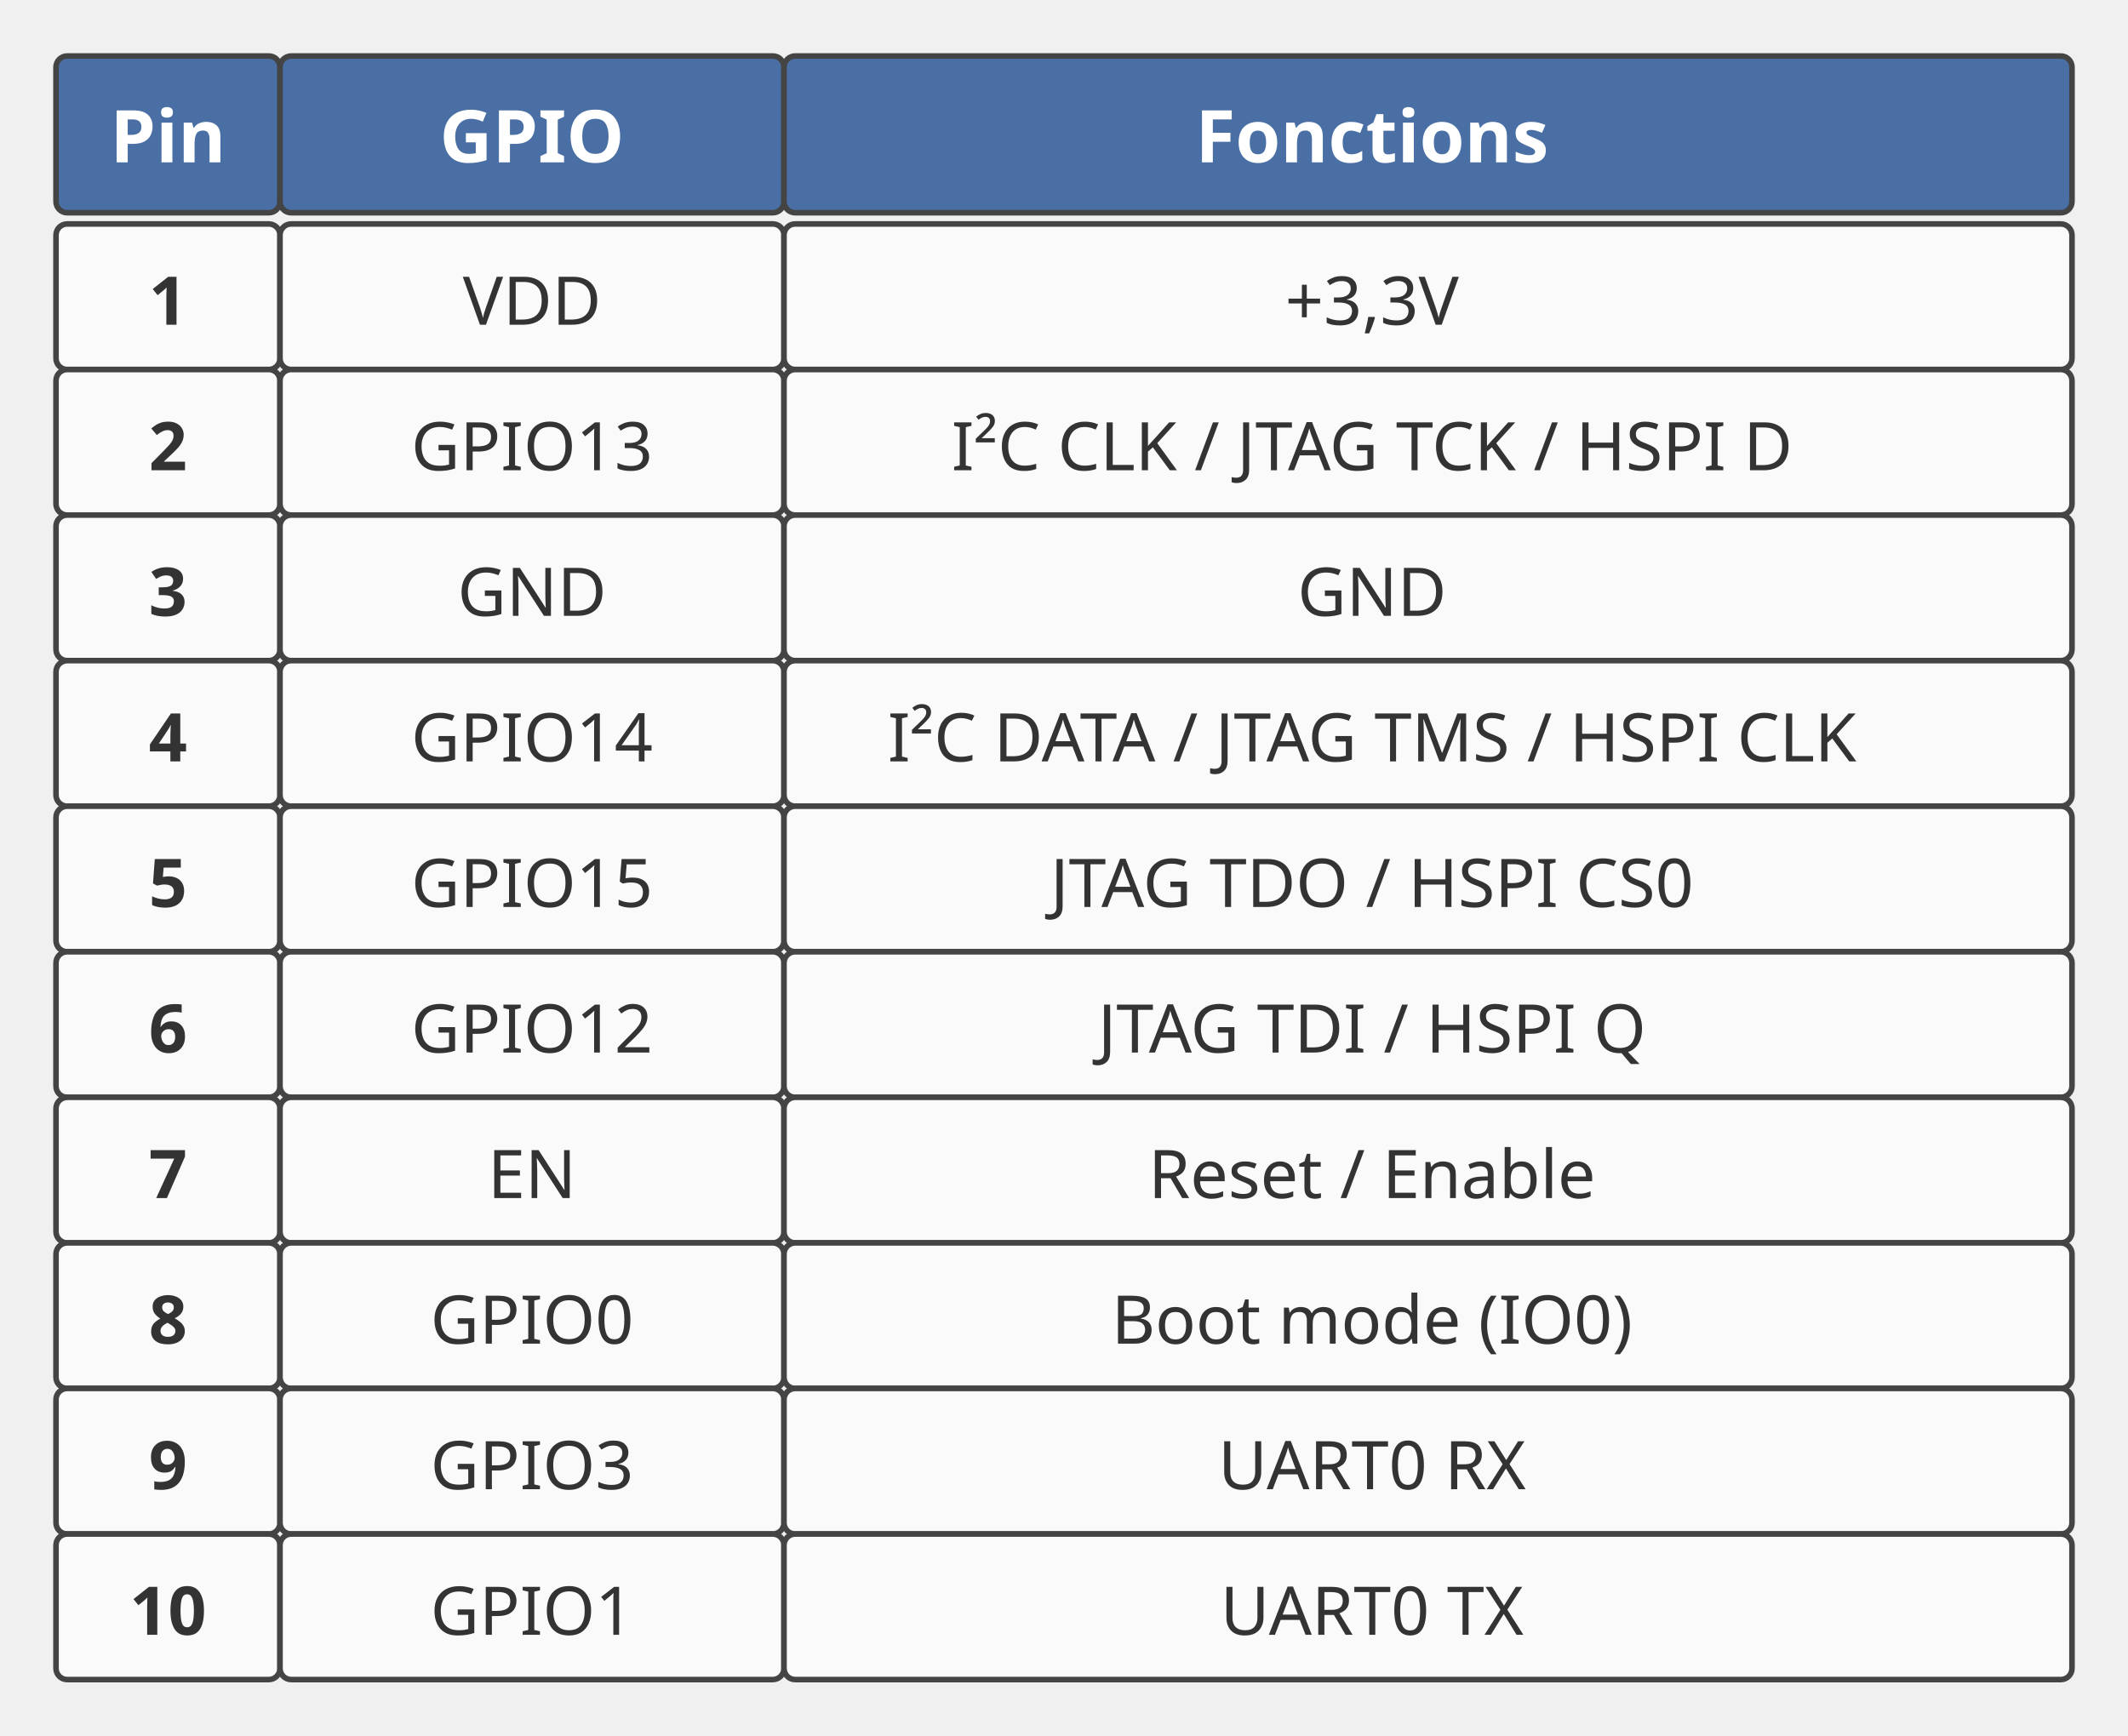
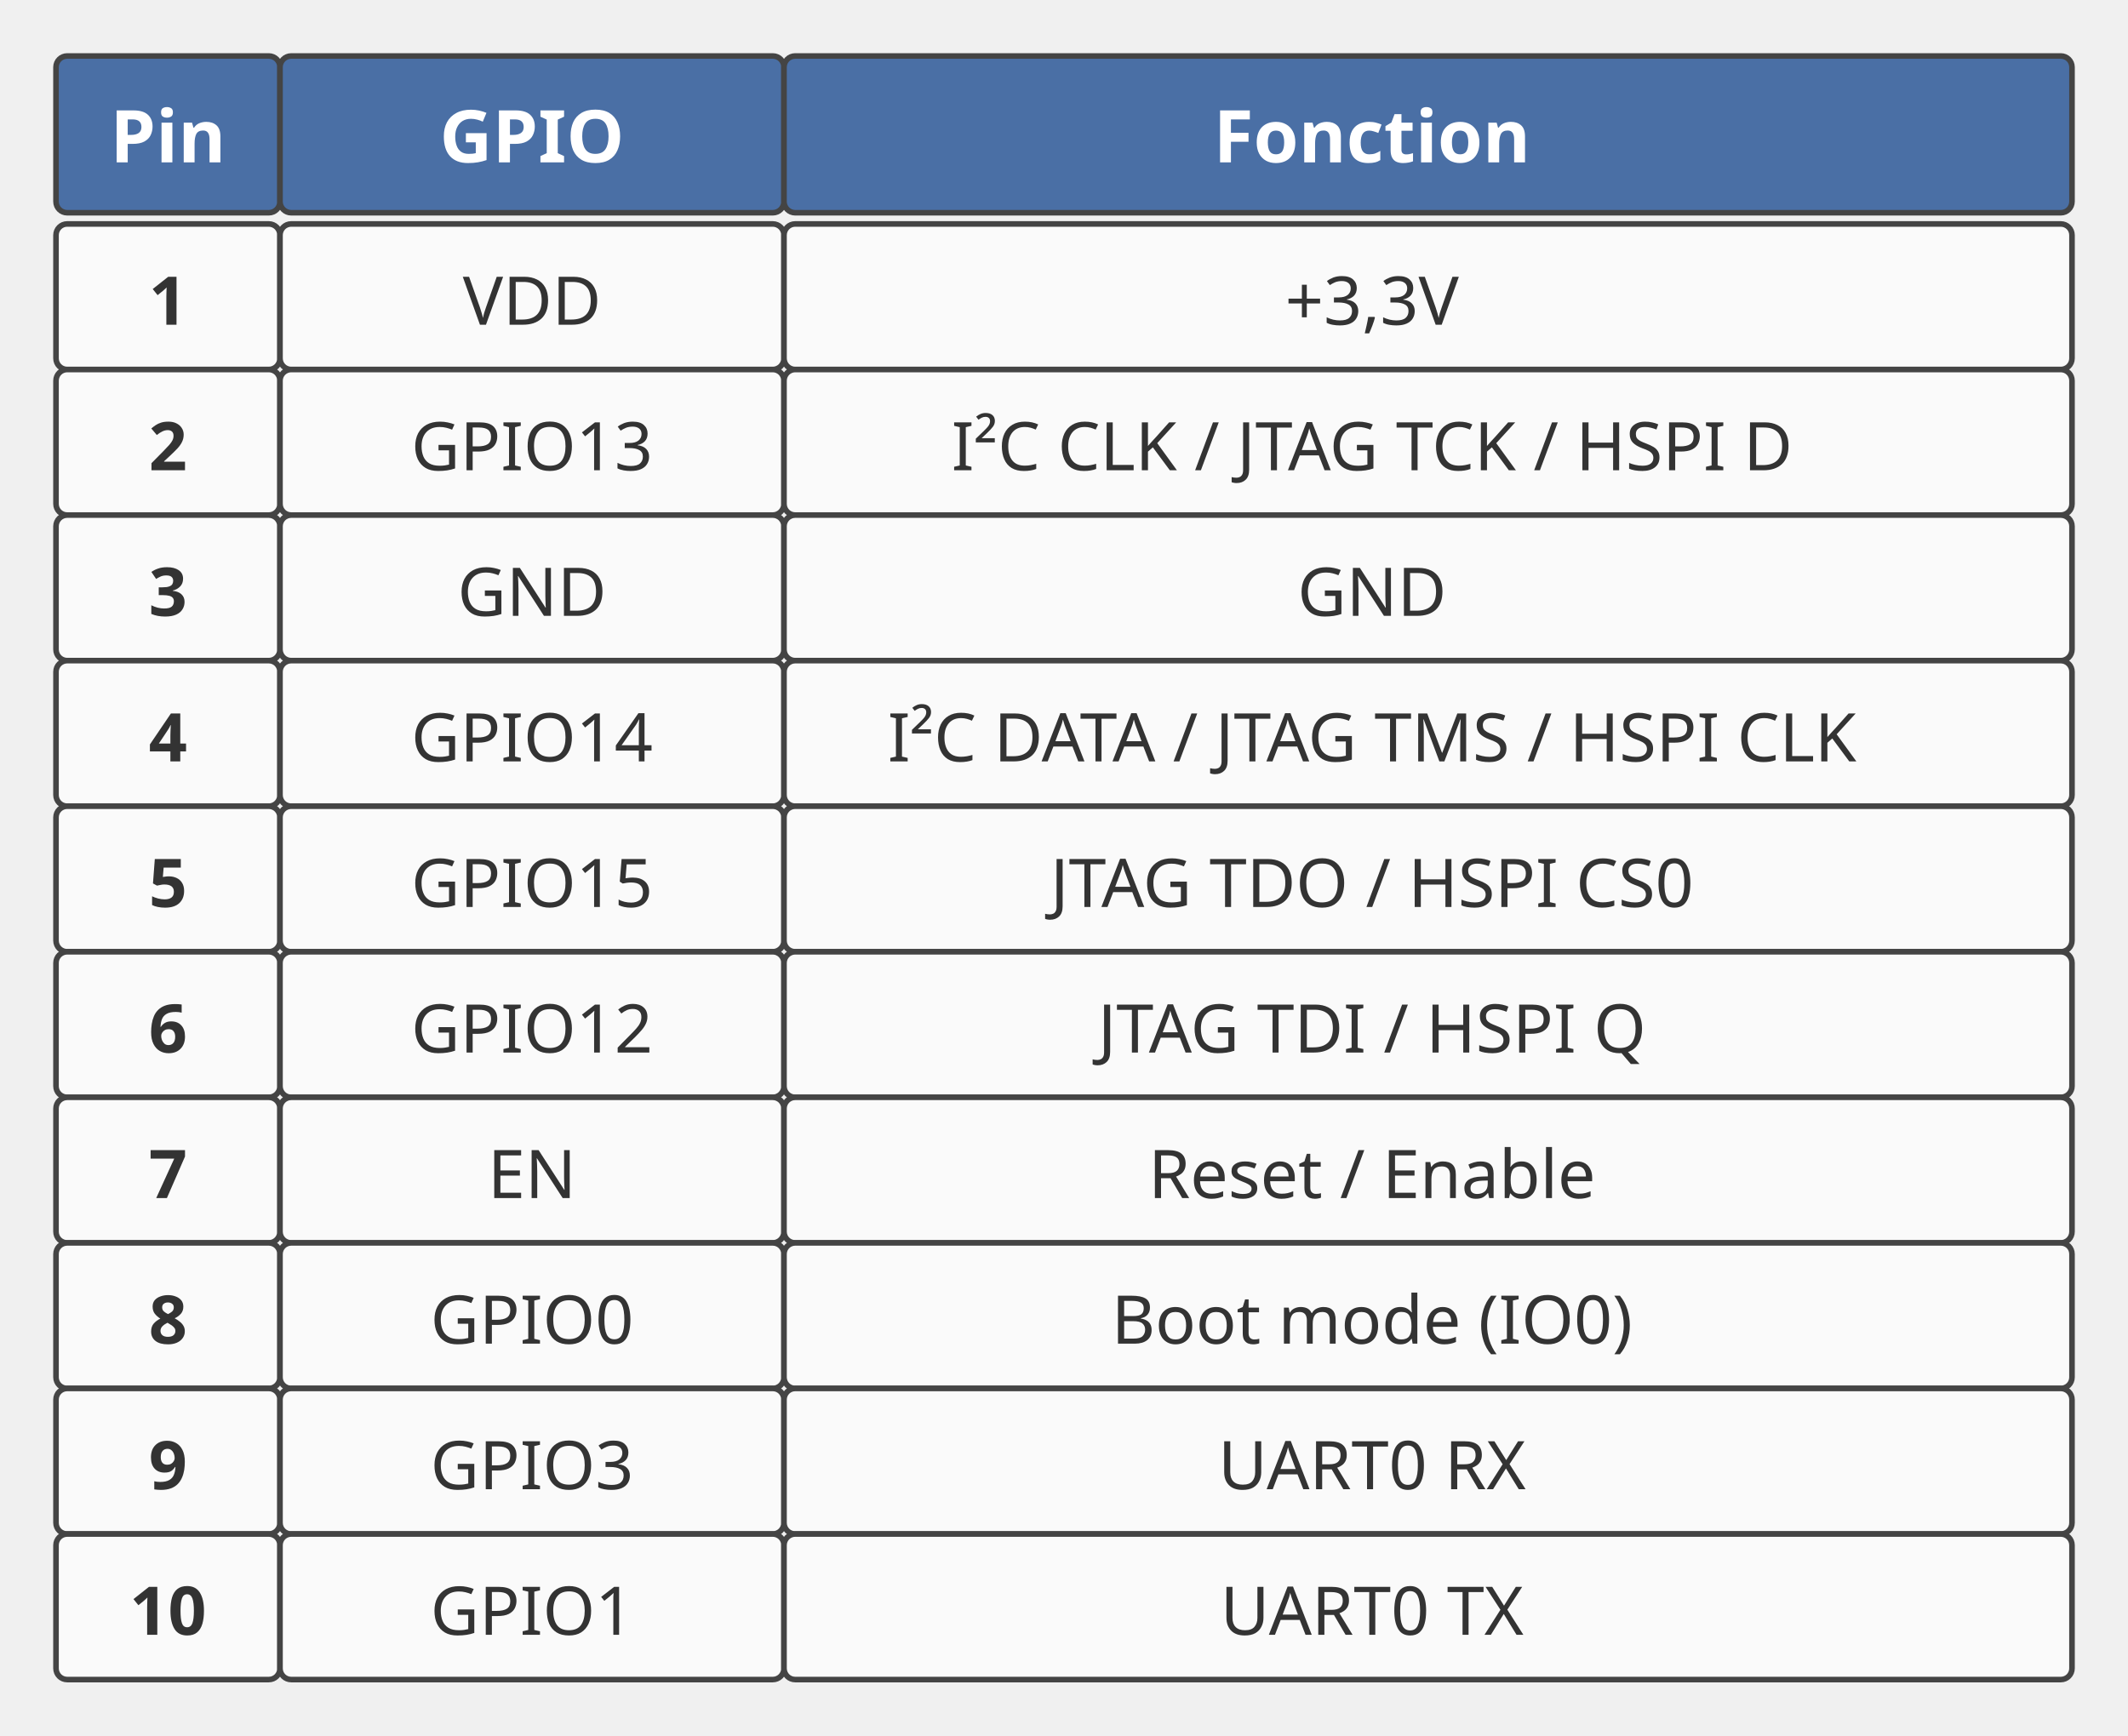
<svg xmlns="http://www.w3.org/2000/svg" width="380" height="310">
  <style>
    .header { font: bold 13px sans-serif; fill: #fff; }
    .cell { font: 12px sans-serif; fill: #333; }
    .pin { font: bold 12px sans-serif; fill: #333; }
    .box { stroke: #444; fill: #fafafa; rx: 2; }
    .headbox { stroke: #444; fill: #4a6fa5; rx: 2; }
  </style>
  <rect x="10" y="10" width="40" height="28" class="headbox" />
  <text x="30" y="29" text-anchor="middle" class="header">Pin</text>
  <rect x="50" y="10" width="90" height="28" class="headbox" />
  <text x="95" y="29" text-anchor="middle" class="header">GPIO</text>
  <rect x="140" y="10" width="230" height="28" class="headbox" />
-   <text x="245" y="29" text-anchor="middle" class="header">Fonctions</text>
+   <text x="245" y="29" text-anchor="middle" class="header">Fonction</text>
  <rect x="10" y="40" width="40" height="26" class="box" />
  <text x="30" y="58" text-anchor="middle" class="pin">1</text>
  <rect x="50" y="40" width="90" height="26" class="box" />
  <text x="95" y="58" text-anchor="middle" class="cell">VDD</text>
  <rect x="140" y="40" width="230" height="26" class="box" />
  <text x="245" y="58" text-anchor="middle" class="cell">+3,3V</text>
  <rect x="10" y="66" width="40" height="26" class="box" />
  <text x="30" y="84" text-anchor="middle" class="pin">2</text>
  <rect x="50" y="66" width="90" height="26" class="box" />
  <text x="95" y="84" text-anchor="middle" class="cell">GPIO13</text>
  <rect x="140" y="66" width="230" height="26" class="box" />
  <text x="245" y="84" text-anchor="middle" class="cell">I²C CLK / JTAG TCK / HSPI D</text>
  <rect x="10" y="92" width="40" height="26" class="box" />
  <text x="30" y="110" text-anchor="middle" class="pin">3</text>
  <rect x="50" y="92" width="90" height="26" class="box" />
  <text x="95" y="110" text-anchor="middle" class="cell">GND</text>
  <rect x="140" y="92" width="230" height="26" class="box" />
  <text x="245" y="110" text-anchor="middle" class="cell">GND</text>
  <rect x="10" y="118" width="40" height="26" class="box" />
  <text x="30" y="136" text-anchor="middle" class="pin">4</text>
  <rect x="50" y="118" width="90" height="26" class="box" />
  <text x="95" y="136" text-anchor="middle" class="cell">GPIO14</text>
  <rect x="140" y="118" width="230" height="26" class="box" />
  <text x="245" y="136" text-anchor="middle" class="cell">I²C DATA / JTAG TMS / HSPI CLK</text>
  <rect x="10" y="144" width="40" height="26" class="box" />
  <text x="30" y="162" text-anchor="middle" class="pin">5</text>
  <rect x="50" y="144" width="90" height="26" class="box" />
  <text x="95" y="162" text-anchor="middle" class="cell">GPIO15</text>
  <rect x="140" y="144" width="230" height="26" class="box" />
  <text x="245" y="162" text-anchor="middle" class="cell">JTAG TDO / HSPI CS0</text>
  <rect x="10" y="170" width="40" height="26" class="box" />
  <text x="30" y="188" text-anchor="middle" class="pin">6</text>
  <rect x="50" y="170" width="90" height="26" class="box" />
  <text x="95" y="188" text-anchor="middle" class="cell">GPIO12</text>
  <rect x="140" y="170" width="230" height="26" class="box" />
  <text x="245" y="188" text-anchor="middle" class="cell">JTAG TDI / HSPI Q</text>
  <rect x="10" y="196" width="40" height="26" class="box" />
  <text x="30" y="214" text-anchor="middle" class="pin">7</text>
  <rect x="50" y="196" width="90" height="26" class="box" />
  <text x="95" y="214" text-anchor="middle" class="cell">EN</text>
  <rect x="140" y="196" width="230" height="26" class="box" />
  <text x="245" y="214" text-anchor="middle" class="cell">Reset / Enable</text>
  <rect x="10" y="222" width="40" height="26" class="box" />
  <text x="30" y="240" text-anchor="middle" class="pin">8</text>
  <rect x="50" y="222" width="90" height="26" class="box" />
  <text x="95" y="240" text-anchor="middle" class="cell">GPIO0</text>
  <rect x="140" y="222" width="230" height="26" class="box" />
  <text x="245" y="240" text-anchor="middle" class="cell">Boot mode (IO0)</text>
  <rect x="10" y="248" width="40" height="26" class="box" />
  <text x="30" y="266" text-anchor="middle" class="pin">9</text>
  <rect x="50" y="248" width="90" height="26" class="box" />
  <text x="95" y="266" text-anchor="middle" class="cell">GPIO3</text>
  <rect x="140" y="248" width="230" height="26" class="box" />
  <text x="245" y="266" text-anchor="middle" class="cell">UART0 RX</text>
  <rect x="10" y="274" width="40" height="26" class="box" />
  <text x="30" y="292" text-anchor="middle" class="pin">10</text>
  <rect x="50" y="274" width="90" height="26" class="box" />
  <text x="95" y="292" text-anchor="middle" class="cell">GPIO1</text>
  <rect x="140" y="274" width="230" height="26" class="box" />
  <text x="245" y="292" text-anchor="middle" class="cell">UART0 TX</text>
</svg>
